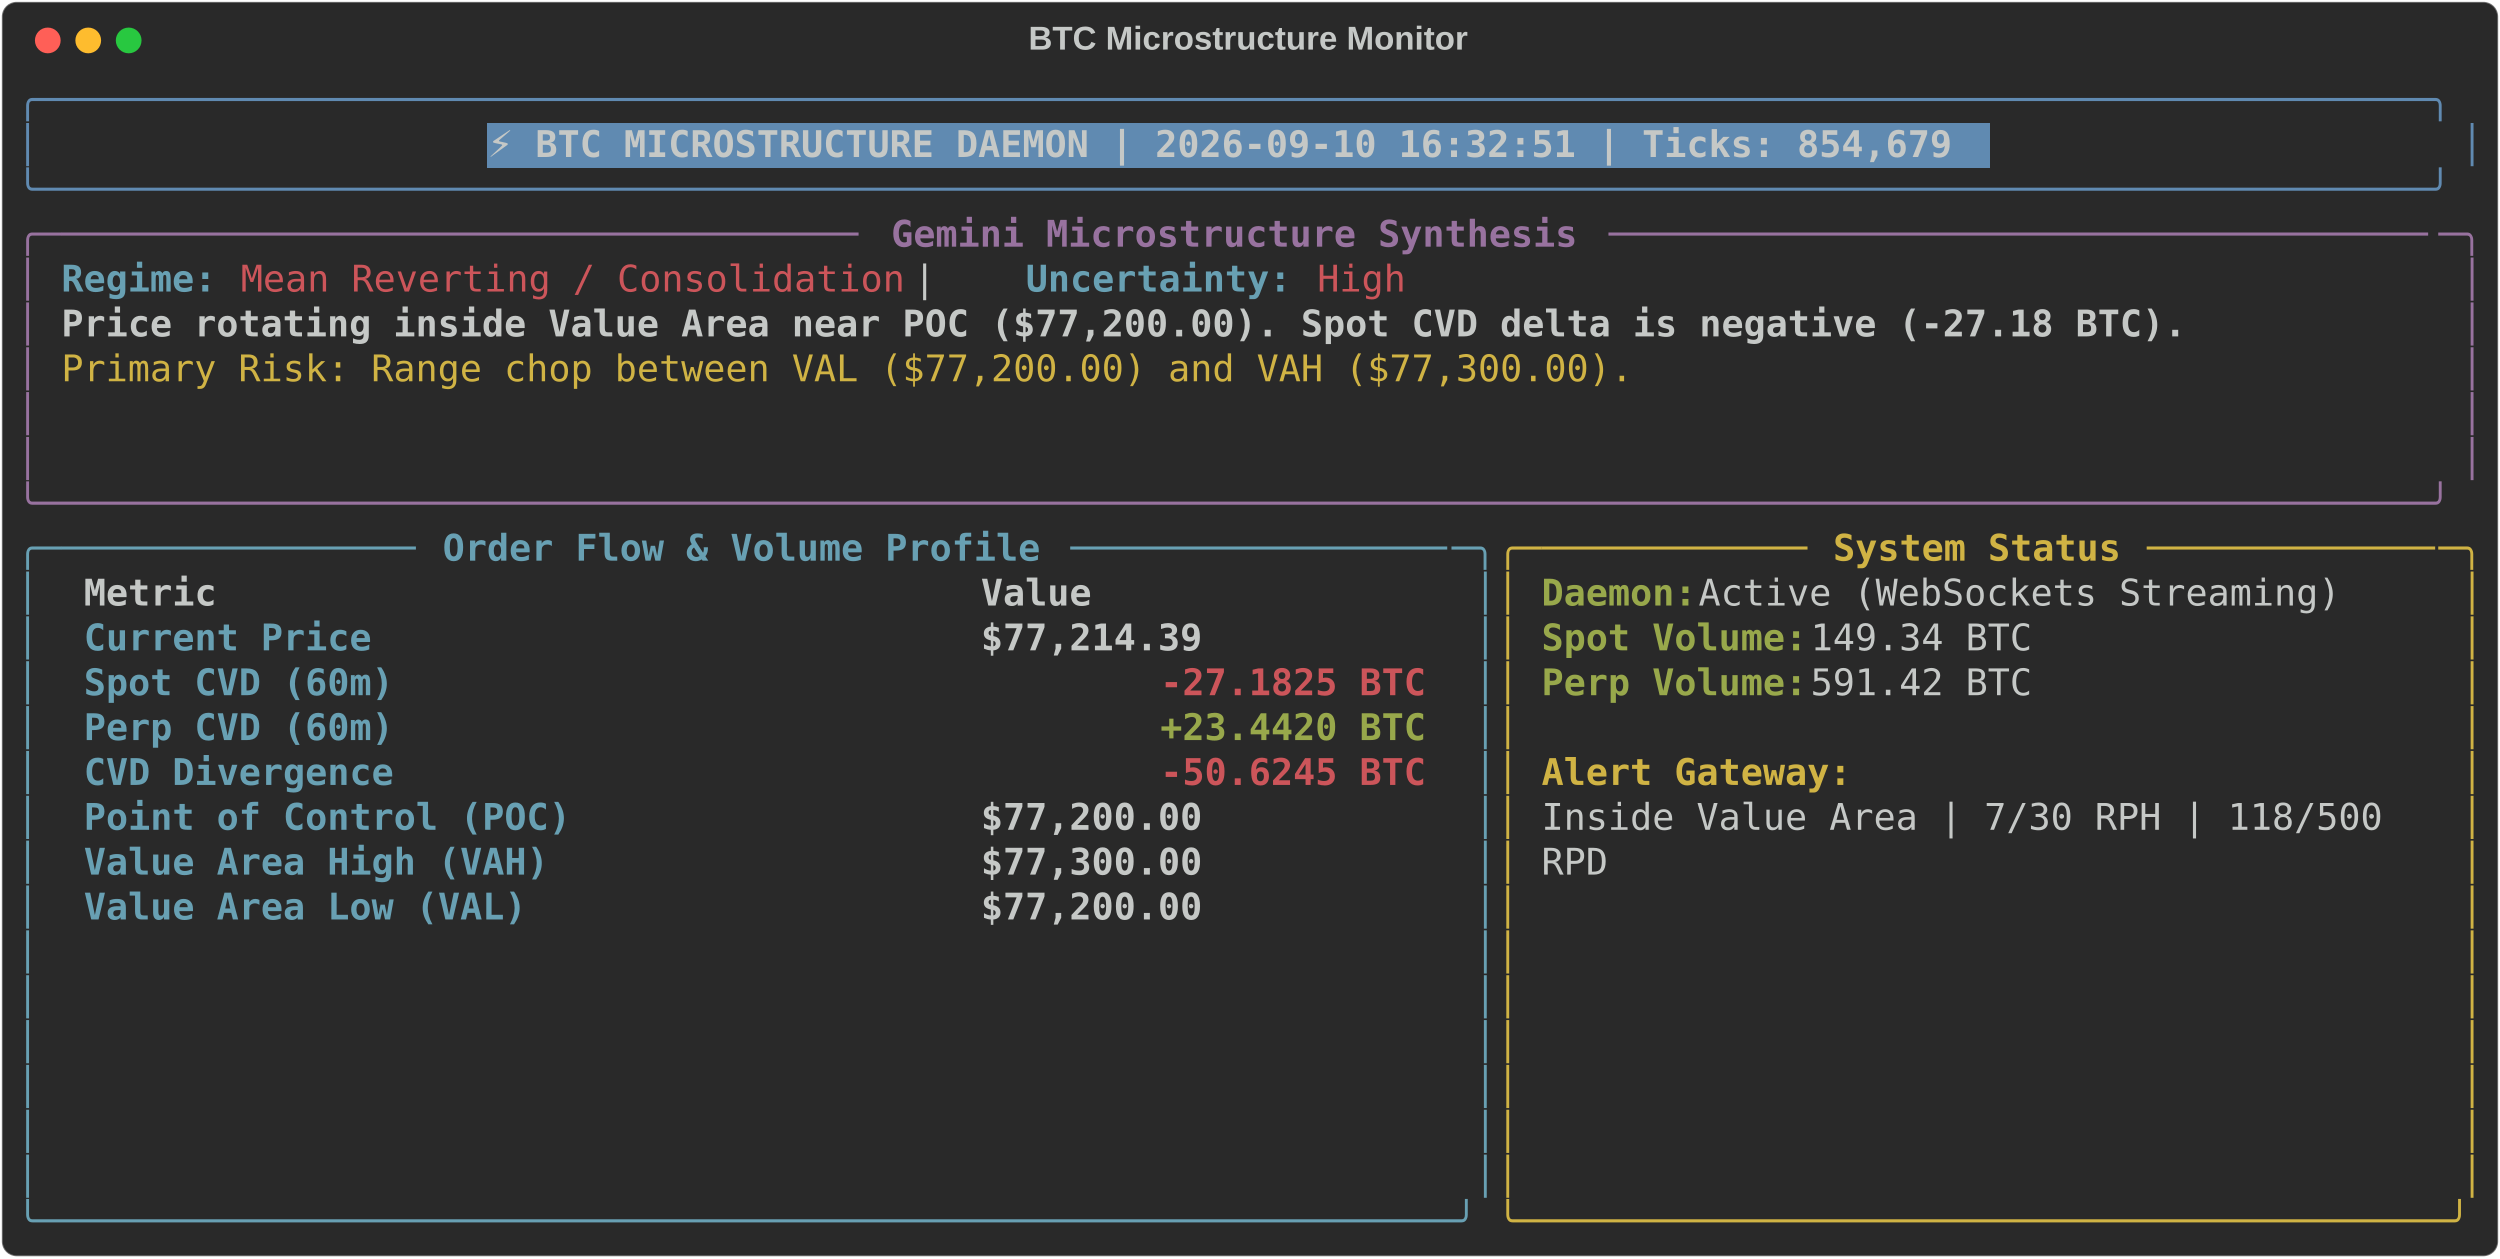
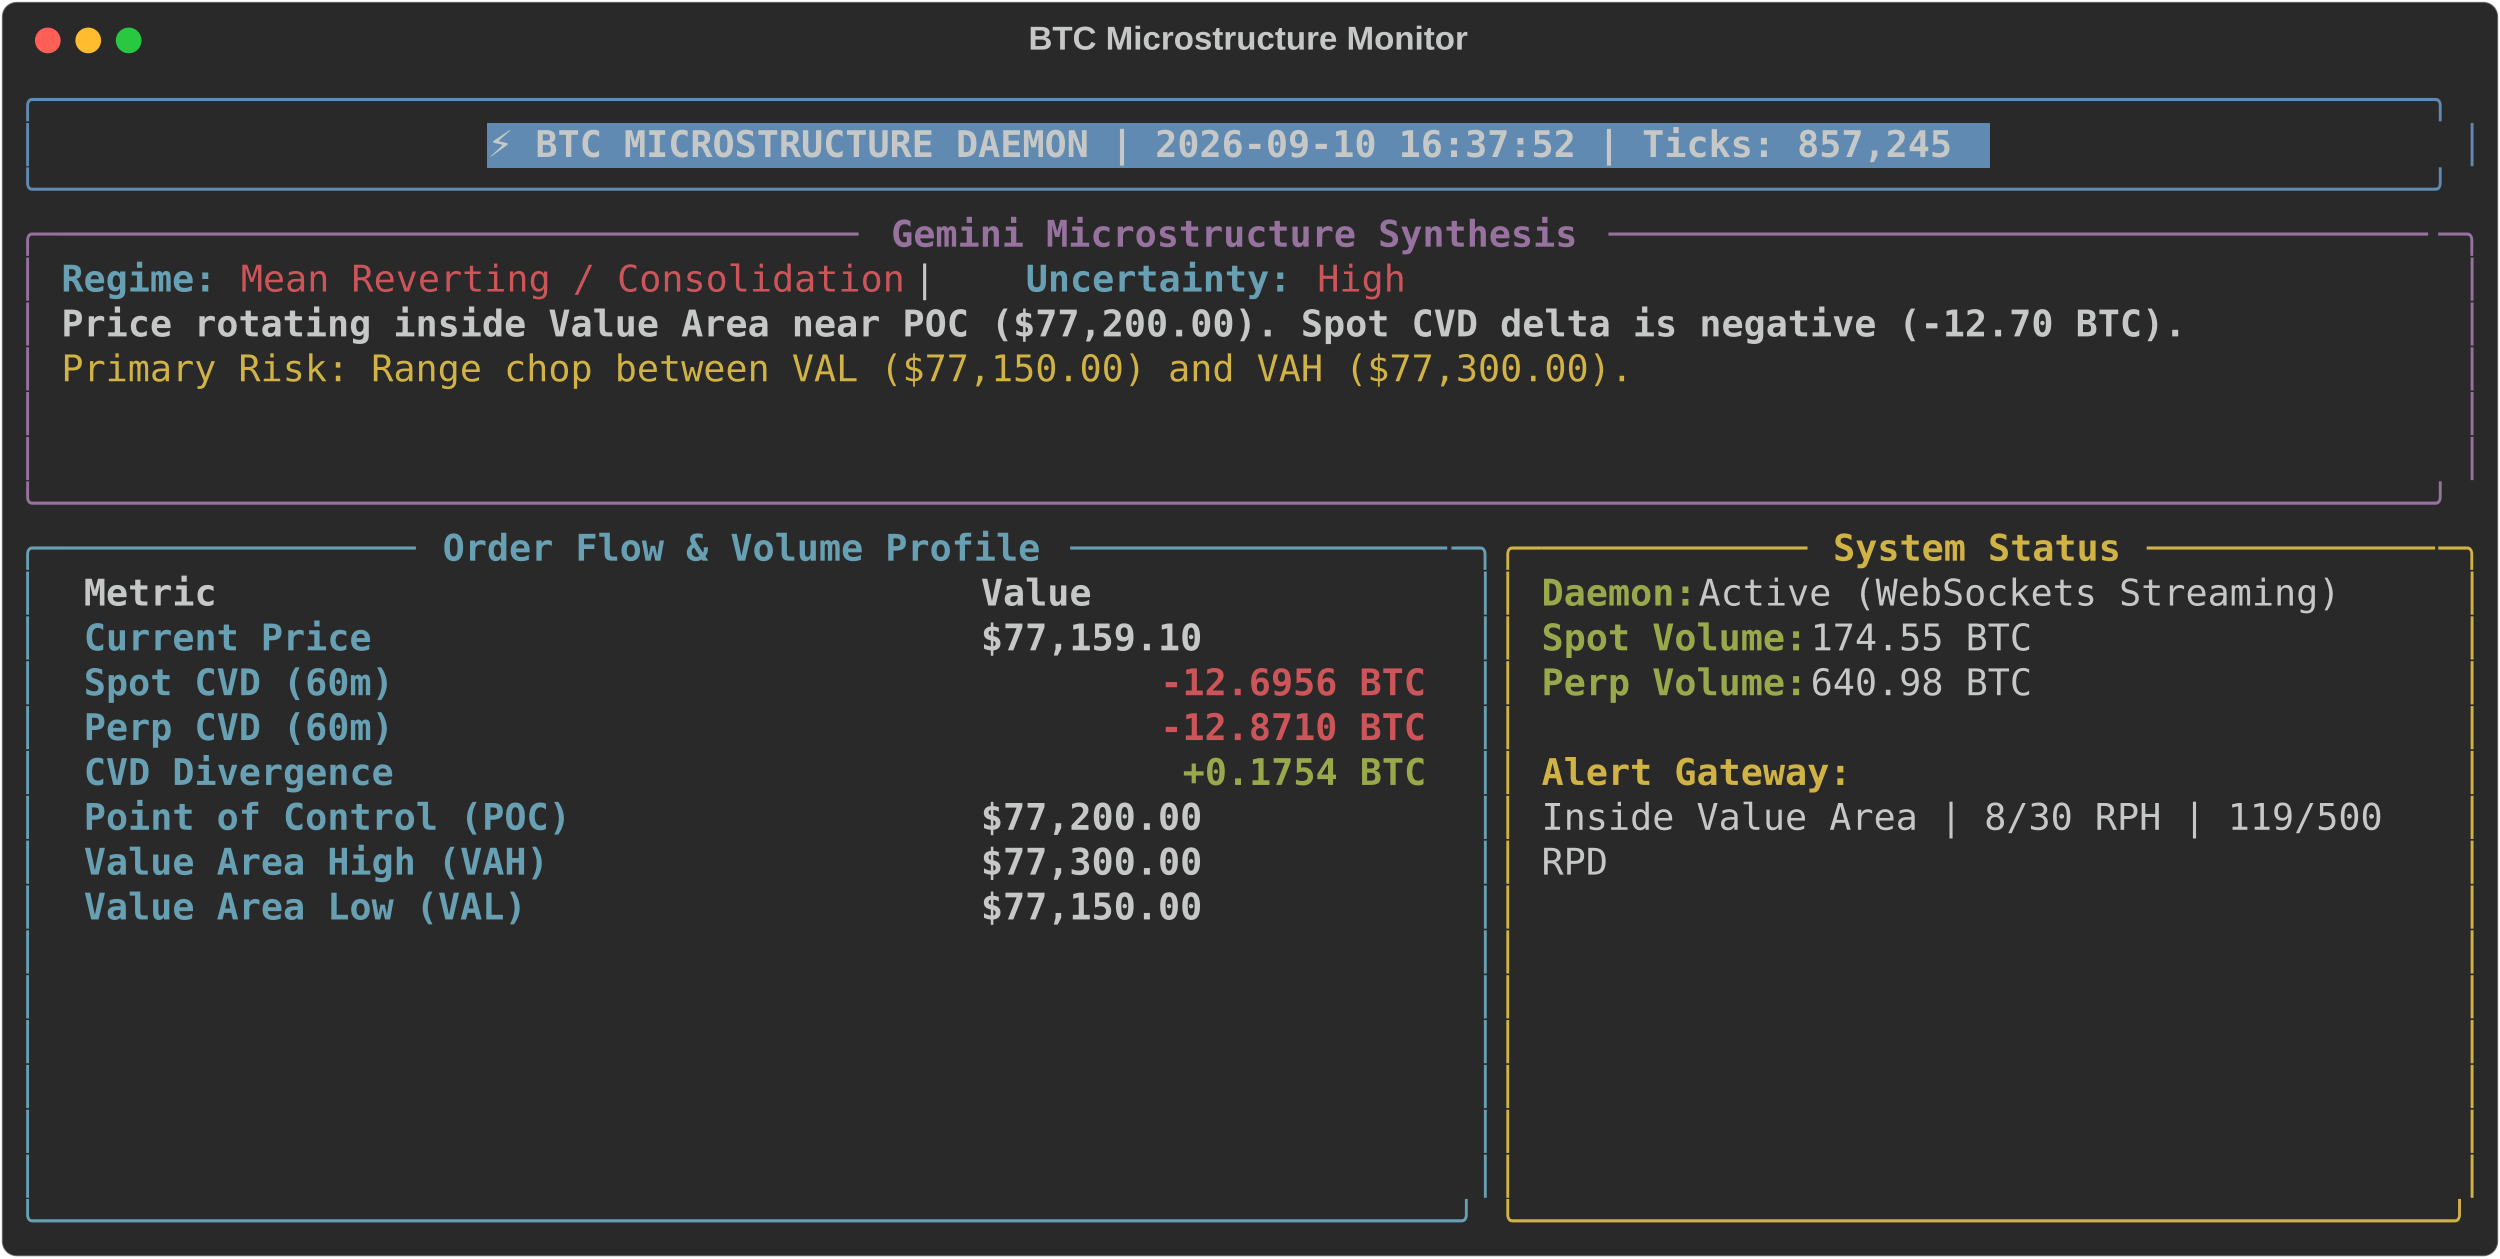
<svg xmlns="http://www.w3.org/2000/svg" class="rich-terminal" viewBox="0 0 1360 684.4">
  <style>

    @font-face {
        font-family: "Fira Code";
        src: local("FiraCode-Regular"),
                url("https://cdnjs.cloudflare.com/ajax/libs/firacode/6.2.0/woff2/FiraCode-Regular.woff2") format("woff2"),
                url("https://cdnjs.cloudflare.com/ajax/libs/firacode/6.2.0/woff/FiraCode-Regular.woff") format("woff");
        font-style: normal;
        font-weight: 400;
    }
    @font-face {
        font-family: "Fira Code";
        src: local("FiraCode-Bold"),
                url("https://cdnjs.cloudflare.com/ajax/libs/firacode/6.2.0/woff2/FiraCode-Bold.woff2") format("woff2"),
                url("https://cdnjs.cloudflare.com/ajax/libs/firacode/6.2.0/woff/FiraCode-Bold.woff") format("woff");
        font-style: bold;
        font-weight: 700;
    }

-     .terminal-1682920170-matrix {
+     .terminal-2962510561-matrix {
        font-family: Fira Code, monospace;
        font-size: 20px;
        line-height: 24.4px;
        font-variant-east-asian: full-width;
    }

-     .terminal-1682920170-title {
+     .terminal-2962510561-title {
        font-size: 18px;
        font-weight: bold;
        font-family: arial;
    }

-     .terminal-1682920170-r1 { fill: #608ab1 }
- .terminal-1682920170-r2 { fill: #c5c8c6 }
- .terminal-1682920170-r3 { fill: #c5c8c6;font-weight: bold }
- .terminal-1682920170-r4 { fill: #98729f }
- .terminal-1682920170-r5 { fill: #98729f;font-weight: bold }
- .terminal-1682920170-r6 { fill: #68a0b3;font-weight: bold }
- .terminal-1682920170-r7 { fill: #cc555a }
- .terminal-1682920170-r8 { fill: #d0b344 }
- .terminal-1682920170-r9 { fill: #68a0b3 }
- .terminal-1682920170-r10 { fill: #d0b344;font-weight: bold }
- .terminal-1682920170-r11 { fill: #98a84b;font-weight: bold }
- .terminal-1682920170-r12 { fill: #cc555a;font-weight: bold }
+     .terminal-2962510561-r1 { fill: #608ab1 }
+ .terminal-2962510561-r2 { fill: #c5c8c6 }
+ .terminal-2962510561-r3 { fill: #c5c8c6;font-weight: bold }
+ .terminal-2962510561-r4 { fill: #98729f }
+ .terminal-2962510561-r5 { fill: #98729f;font-weight: bold }
+ .terminal-2962510561-r6 { fill: #68a0b3;font-weight: bold }
+ .terminal-2962510561-r7 { fill: #cc555a }
+ .terminal-2962510561-r8 { fill: #d0b344 }
+ .terminal-2962510561-r9 { fill: #68a0b3 }
+ .terminal-2962510561-r10 { fill: #d0b344;font-weight: bold }
+ .terminal-2962510561-r11 { fill: #98a84b;font-weight: bold }
+ .terminal-2962510561-r12 { fill: #cc555a;font-weight: bold }
    </style>
  <defs>
-     <clipPath id="terminal-1682920170-clip-terminal">
+     <clipPath id="terminal-2962510561-clip-terminal">
      <rect x="0" y="0" width="1341.0" height="633.4" />
    </clipPath>
-     <clipPath id="terminal-1682920170-line-0">
+     <clipPath id="terminal-2962510561-line-0">
      <rect x="0" y="1.5" width="1342" height="24.65" />
    </clipPath>
-     <clipPath id="terminal-1682920170-line-1">
+     <clipPath id="terminal-2962510561-line-1">
      <rect x="0" y="25.9" width="1342" height="24.65" />
    </clipPath>
-     <clipPath id="terminal-1682920170-line-2">
+     <clipPath id="terminal-2962510561-line-2">
      <rect x="0" y="50.3" width="1342" height="24.65" />
    </clipPath>
-     <clipPath id="terminal-1682920170-line-3">
+     <clipPath id="terminal-2962510561-line-3">
      <rect x="0" y="74.7" width="1342" height="24.65" />
    </clipPath>
-     <clipPath id="terminal-1682920170-line-4">
+     <clipPath id="terminal-2962510561-line-4">
      <rect x="0" y="99.1" width="1342" height="24.65" />
    </clipPath>
-     <clipPath id="terminal-1682920170-line-5">
+     <clipPath id="terminal-2962510561-line-5">
      <rect x="0" y="123.5" width="1342" height="24.65" />
    </clipPath>
-     <clipPath id="terminal-1682920170-line-6">
+     <clipPath id="terminal-2962510561-line-6">
      <rect x="0" y="147.9" width="1342" height="24.65" />
    </clipPath>
-     <clipPath id="terminal-1682920170-line-7">
+     <clipPath id="terminal-2962510561-line-7">
      <rect x="0" y="172.3" width="1342" height="24.65" />
    </clipPath>
-     <clipPath id="terminal-1682920170-line-8">
+     <clipPath id="terminal-2962510561-line-8">
      <rect x="0" y="196.7" width="1342" height="24.65" />
    </clipPath>
-     <clipPath id="terminal-1682920170-line-9">
+     <clipPath id="terminal-2962510561-line-9">
      <rect x="0" y="221.1" width="1342" height="24.65" />
    </clipPath>
-     <clipPath id="terminal-1682920170-line-10">
+     <clipPath id="terminal-2962510561-line-10">
      <rect x="0" y="245.5" width="1342" height="24.65" />
    </clipPath>
-     <clipPath id="terminal-1682920170-line-11">
+     <clipPath id="terminal-2962510561-line-11">
      <rect x="0" y="269.9" width="1342" height="24.65" />
    </clipPath>
-     <clipPath id="terminal-1682920170-line-12">
+     <clipPath id="terminal-2962510561-line-12">
      <rect x="0" y="294.3" width="1342" height="24.65" />
    </clipPath>
-     <clipPath id="terminal-1682920170-line-13">
+     <clipPath id="terminal-2962510561-line-13">
      <rect x="0" y="318.7" width="1342" height="24.65" />
    </clipPath>
-     <clipPath id="terminal-1682920170-line-14">
+     <clipPath id="terminal-2962510561-line-14">
      <rect x="0" y="343.1" width="1342" height="24.65" />
    </clipPath>
-     <clipPath id="terminal-1682920170-line-15">
+     <clipPath id="terminal-2962510561-line-15">
      <rect x="0" y="367.5" width="1342" height="24.65" />
    </clipPath>
-     <clipPath id="terminal-1682920170-line-16">
+     <clipPath id="terminal-2962510561-line-16">
      <rect x="0" y="391.9" width="1342" height="24.65" />
    </clipPath>
-     <clipPath id="terminal-1682920170-line-17">
+     <clipPath id="terminal-2962510561-line-17">
      <rect x="0" y="416.3" width="1342" height="24.65" />
    </clipPath>
-     <clipPath id="terminal-1682920170-line-18">
+     <clipPath id="terminal-2962510561-line-18">
      <rect x="0" y="440.7" width="1342" height="24.65" />
    </clipPath>
-     <clipPath id="terminal-1682920170-line-19">
+     <clipPath id="terminal-2962510561-line-19">
      <rect x="0" y="465.1" width="1342" height="24.65" />
    </clipPath>
-     <clipPath id="terminal-1682920170-line-20">
+     <clipPath id="terminal-2962510561-line-20">
      <rect x="0" y="489.5" width="1342" height="24.65" />
    </clipPath>
-     <clipPath id="terminal-1682920170-line-21">
+     <clipPath id="terminal-2962510561-line-21">
      <rect x="0" y="513.9" width="1342" height="24.65" />
    </clipPath>
-     <clipPath id="terminal-1682920170-line-22">
+     <clipPath id="terminal-2962510561-line-22">
      <rect x="0" y="538.3" width="1342" height="24.65" />
    </clipPath>
-     <clipPath id="terminal-1682920170-line-23">
+     <clipPath id="terminal-2962510561-line-23">
      <rect x="0" y="562.7" width="1342" height="24.65" />
    </clipPath>
-     <clipPath id="terminal-1682920170-line-24">
+     <clipPath id="terminal-2962510561-line-24">
      <rect x="0" y="587.1" width="1342" height="24.65" />
    </clipPath>
  </defs>
  <rect fill="#292929" stroke="rgba(255,255,255,0.35)" stroke-width="1" x="1" y="1" width="1358" height="682.4" rx="8" />
-   <text class="terminal-1682920170-title" fill="#c5c8c6" text-anchor="middle" x="679" y="27">BTC Microstructure Monitor</text>
+   <text class="terminal-2962510561-title" fill="#c5c8c6" text-anchor="middle" x="679" y="27">BTC Microstructure Monitor</text>
  <g transform="translate(26,22)">
    <circle cx="0" cy="0" r="7" fill="#ff5f57" />
    <circle cx="22" cy="0" r="7" fill="#febc2e" />
    <circle cx="44" cy="0" r="7" fill="#28c840" />
  </g>
-   <g transform="translate(9, 41)" clip-path="url(#terminal-1682920170-clip-terminal)">
+   <g transform="translate(9, 41)" clip-path="url(#terminal-2962510561-clip-terminal)">
    <rect fill="#608ab1" x="256.2" y="25.9" width="817.4" height="24.65" shape-rendering="crispEdges" />
-     <g class="terminal-1682920170-matrix">
-       <text class="terminal-1682920170-r1" x="0" y="20" textLength="1342" clip-path="url(#terminal-1682920170-line-0)">╭────────────────────────────────────────────────────────────────────────────────────────────────────────────╮</text>
-       <text class="terminal-1682920170-r2" x="1342" y="20" textLength="12.2" clip-path="url(#terminal-1682920170-line-0)">
- </text>
-       <text class="terminal-1682920170-r1" x="0" y="44.4" textLength="12.2" clip-path="url(#terminal-1682920170-line-1)">│</text>
-       <text class="terminal-1682920170-r3" x="256.2" y="44.4" textLength="805.2" clip-path="url(#terminal-1682920170-line-1)">⚡ BTC MICROSTRUCTURE DAEMON | 2026-09-10 16:32:51 | Ticks: 854,679</text>
-       <text class="terminal-1682920170-r1" x="1329.8" y="44.4" textLength="12.2" clip-path="url(#terminal-1682920170-line-1)">│</text>
-       <text class="terminal-1682920170-r2" x="1342" y="44.4" textLength="12.2" clip-path="url(#terminal-1682920170-line-1)">
- </text>
-       <text class="terminal-1682920170-r1" x="0" y="68.8" textLength="1342" clip-path="url(#terminal-1682920170-line-2)">╰────────────────────────────────────────────────────────────────────────────────────────────────────────────╯</text>
-       <text class="terminal-1682920170-r2" x="1342" y="68.8" textLength="12.2" clip-path="url(#terminal-1682920170-line-2)">
- </text>
-       <text class="terminal-1682920170-r4" x="0" y="93.2" textLength="24.4" clip-path="url(#terminal-1682920170-line-3)">╭─</text>
-       <text class="terminal-1682920170-r4" x="24.4" y="93.2" textLength="439.2" clip-path="url(#terminal-1682920170-line-3)">────────────────────────────────────</text>
-       <text class="terminal-1682920170-r5" x="475.8" y="93.2" textLength="378.2" clip-path="url(#terminal-1682920170-line-3)">Gemini Microstructure Synthesis</text>
-       <text class="terminal-1682920170-r4" x="866.2" y="93.2" textLength="451.4" clip-path="url(#terminal-1682920170-line-3)">─────────────────────────────────────</text>
-       <text class="terminal-1682920170-r4" x="1317.6" y="93.2" textLength="24.4" clip-path="url(#terminal-1682920170-line-3)">─╮</text>
-       <text class="terminal-1682920170-r2" x="1342" y="93.2" textLength="12.2" clip-path="url(#terminal-1682920170-line-3)">
- </text>
-       <text class="terminal-1682920170-r4" x="0" y="117.6" textLength="12.2" clip-path="url(#terminal-1682920170-line-4)">│</text>
-       <text class="terminal-1682920170-r6" x="24.4" y="117.6" textLength="85.4" clip-path="url(#terminal-1682920170-line-4)">Regime:</text>
-       <text class="terminal-1682920170-r7" x="122" y="117.6" textLength="366" clip-path="url(#terminal-1682920170-line-4)">Mean Reverting / Consolidation</text>
-       <text class="terminal-1682920170-r2" x="488" y="117.6" textLength="61" clip-path="url(#terminal-1682920170-line-4)">  |  </text>
-       <text class="terminal-1682920170-r6" x="549" y="117.6" textLength="146.4" clip-path="url(#terminal-1682920170-line-4)">Uncertainty:</text>
-       <text class="terminal-1682920170-r7" x="707.6" y="117.6" textLength="48.8" clip-path="url(#terminal-1682920170-line-4)">High</text>
-       <text class="terminal-1682920170-r4" x="1329.8" y="117.6" textLength="12.2" clip-path="url(#terminal-1682920170-line-4)">│</text>
-       <text class="terminal-1682920170-r2" x="1342" y="117.6" textLength="12.2" clip-path="url(#terminal-1682920170-line-4)">
- </text>
-       <text class="terminal-1682920170-r4" x="0" y="142" textLength="12.2" clip-path="url(#terminal-1682920170-line-5)">│</text>
-       <text class="terminal-1682920170-r3" x="24.4" y="142" textLength="1171.2" clip-path="url(#terminal-1682920170-line-5)">Price rotating inside Value Area near POC ($77,200.00). Spot CVD delta is negative (-27.18 BTC).</text>
-       <text class="terminal-1682920170-r4" x="1329.8" y="142" textLength="12.2" clip-path="url(#terminal-1682920170-line-5)">│</text>
-       <text class="terminal-1682920170-r2" x="1342" y="142" textLength="12.2" clip-path="url(#terminal-1682920170-line-5)">
- </text>
-       <text class="terminal-1682920170-r4" x="0" y="166.4" textLength="12.2" clip-path="url(#terminal-1682920170-line-6)">│</text>
-       <text class="terminal-1682920170-r8" x="24.4" y="166.4" textLength="866.2" clip-path="url(#terminal-1682920170-line-6)">Primary Risk: Range chop between VAL ($77,200.00) and VAH ($77,300.00).</text>
-       <text class="terminal-1682920170-r4" x="1329.8" y="166.4" textLength="12.2" clip-path="url(#terminal-1682920170-line-6)">│</text>
-       <text class="terminal-1682920170-r2" x="1342" y="166.4" textLength="12.2" clip-path="url(#terminal-1682920170-line-6)">
- </text>
-       <text class="terminal-1682920170-r4" x="0" y="190.8" textLength="12.2" clip-path="url(#terminal-1682920170-line-7)">│</text>
-       <text class="terminal-1682920170-r4" x="1329.8" y="190.8" textLength="12.2" clip-path="url(#terminal-1682920170-line-7)">│</text>
-       <text class="terminal-1682920170-r2" x="1342" y="190.8" textLength="12.2" clip-path="url(#terminal-1682920170-line-7)">
- </text>
-       <text class="terminal-1682920170-r4" x="0" y="215.2" textLength="12.2" clip-path="url(#terminal-1682920170-line-8)">│</text>
-       <text class="terminal-1682920170-r4" x="1329.8" y="215.2" textLength="12.2" clip-path="url(#terminal-1682920170-line-8)">│</text>
-       <text class="terminal-1682920170-r2" x="1342" y="215.2" textLength="12.2" clip-path="url(#terminal-1682920170-line-8)">
- </text>
-       <text class="terminal-1682920170-r4" x="0" y="239.6" textLength="1342" clip-path="url(#terminal-1682920170-line-9)">╰────────────────────────────────────────────────────────────────────────────────────────────────────────────╯</text>
-       <text class="terminal-1682920170-r2" x="1342" y="239.6" textLength="12.2" clip-path="url(#terminal-1682920170-line-9)">
- </text>
-       <text class="terminal-1682920170-r9" x="0" y="264" textLength="24.4" clip-path="url(#terminal-1682920170-line-10)">╭─</text>
-       <text class="terminal-1682920170-r9" x="24.4" y="264" textLength="195.2" clip-path="url(#terminal-1682920170-line-10)">────────────────</text>
-       <text class="terminal-1682920170-r6" x="231.8" y="264" textLength="329.4" clip-path="url(#terminal-1682920170-line-10)">Order Flow &amp; Volume Profile</text>
-       <text class="terminal-1682920170-r9" x="573.4" y="264" textLength="207.4" clip-path="url(#terminal-1682920170-line-10)">─────────────────</text>
-       <text class="terminal-1682920170-r9" x="780.8" y="264" textLength="24.4" clip-path="url(#terminal-1682920170-line-10)">─╮</text>
-       <text class="terminal-1682920170-r8" x="805.2" y="264" textLength="24.4" clip-path="url(#terminal-1682920170-line-10)">╭─</text>
-       <text class="terminal-1682920170-r8" x="829.6" y="264" textLength="146.4" clip-path="url(#terminal-1682920170-line-10)">────────────</text>
-       <text class="terminal-1682920170-r10" x="988.2" y="264" textLength="158.6" clip-path="url(#terminal-1682920170-line-10)">System Status</text>
-       <text class="terminal-1682920170-r8" x="1159" y="264" textLength="158.6" clip-path="url(#terminal-1682920170-line-10)">─────────────</text>
-       <text class="terminal-1682920170-r8" x="1317.6" y="264" textLength="24.4" clip-path="url(#terminal-1682920170-line-10)">─╮</text>
-       <text class="terminal-1682920170-r2" x="1342" y="264" textLength="12.2" clip-path="url(#terminal-1682920170-line-10)">
- </text>
-       <text class="terminal-1682920170-r9" x="0" y="288.4" textLength="12.2" clip-path="url(#terminal-1682920170-line-11)">│</text>
-       <text class="terminal-1682920170-r3" x="36.6" y="288.4" textLength="463.6" clip-path="url(#terminal-1682920170-line-11)">Metric                                </text>
-       <text class="terminal-1682920170-r3" x="524.6" y="288.4" textLength="244" clip-path="url(#terminal-1682920170-line-11)">               Value</text>
-       <text class="terminal-1682920170-r9" x="793" y="288.4" textLength="12.2" clip-path="url(#terminal-1682920170-line-11)">│</text>
-       <text class="terminal-1682920170-r8" x="805.2" y="288.4" textLength="12.2" clip-path="url(#terminal-1682920170-line-11)">│</text>
-       <text class="terminal-1682920170-r11" x="829.6" y="288.4" textLength="85.4" clip-path="url(#terminal-1682920170-line-11)">Daemon:</text>
-       <text class="terminal-1682920170-r2" x="915" y="288.4" textLength="366" clip-path="url(#terminal-1682920170-line-11)"> Active (WebSockets Streaming)</text>
-       <text class="terminal-1682920170-r8" x="1329.8" y="288.4" textLength="12.2" clip-path="url(#terminal-1682920170-line-11)">│</text>
-       <text class="terminal-1682920170-r2" x="1342" y="288.4" textLength="12.2" clip-path="url(#terminal-1682920170-line-11)">
- </text>
-       <text class="terminal-1682920170-r9" x="0" y="312.8" textLength="12.2" clip-path="url(#terminal-1682920170-line-12)">│</text>
-       <text class="terminal-1682920170-r6" x="36.6" y="312.8" textLength="463.6" clip-path="url(#terminal-1682920170-line-12)">Current Price                         </text>
-       <text class="terminal-1682920170-r3" x="524.6" y="312.8" textLength="244" clip-path="url(#terminal-1682920170-line-12)">          $77,214.39</text>
-       <text class="terminal-1682920170-r9" x="793" y="312.8" textLength="12.2" clip-path="url(#terminal-1682920170-line-12)">│</text>
-       <text class="terminal-1682920170-r8" x="805.2" y="312.8" textLength="12.2" clip-path="url(#terminal-1682920170-line-12)">│</text>
-       <text class="terminal-1682920170-r11" x="829.6" y="312.8" textLength="146.4" clip-path="url(#terminal-1682920170-line-12)">Spot Volume:</text>
-       <text class="terminal-1682920170-r2" x="976" y="312.8" textLength="134.2" clip-path="url(#terminal-1682920170-line-12)"> 149.34 BTC</text>
-       <text class="terminal-1682920170-r8" x="1329.8" y="312.8" textLength="12.2" clip-path="url(#terminal-1682920170-line-12)">│</text>
-       <text class="terminal-1682920170-r2" x="1342" y="312.8" textLength="12.2" clip-path="url(#terminal-1682920170-line-12)">
- </text>
-       <text class="terminal-1682920170-r9" x="0" y="337.2" textLength="12.2" clip-path="url(#terminal-1682920170-line-13)">│</text>
-       <text class="terminal-1682920170-r6" x="36.6" y="337.2" textLength="463.6" clip-path="url(#terminal-1682920170-line-13)">Spot CVD (60m)                        </text>
-       <text class="terminal-1682920170-r12" x="622.2" y="337.2" textLength="146.4" clip-path="url(#terminal-1682920170-line-13)">-27.1825 BTC</text>
-       <text class="terminal-1682920170-r9" x="793" y="337.2" textLength="12.2" clip-path="url(#terminal-1682920170-line-13)">│</text>
-       <text class="terminal-1682920170-r8" x="805.2" y="337.2" textLength="12.2" clip-path="url(#terminal-1682920170-line-13)">│</text>
-       <text class="terminal-1682920170-r11" x="829.6" y="337.2" textLength="146.4" clip-path="url(#terminal-1682920170-line-13)">Perp Volume:</text>
-       <text class="terminal-1682920170-r2" x="976" y="337.2" textLength="134.2" clip-path="url(#terminal-1682920170-line-13)"> 591.42 BTC</text>
-       <text class="terminal-1682920170-r8" x="1329.8" y="337.2" textLength="12.2" clip-path="url(#terminal-1682920170-line-13)">│</text>
-       <text class="terminal-1682920170-r2" x="1342" y="337.2" textLength="12.2" clip-path="url(#terminal-1682920170-line-13)">
- </text>
-       <text class="terminal-1682920170-r9" x="0" y="361.6" textLength="12.2" clip-path="url(#terminal-1682920170-line-14)">│</text>
-       <text class="terminal-1682920170-r6" x="36.6" y="361.6" textLength="463.6" clip-path="url(#terminal-1682920170-line-14)">Perp CVD (60m)                        </text>
-       <text class="terminal-1682920170-r11" x="622.2" y="361.6" textLength="146.4" clip-path="url(#terminal-1682920170-line-14)">+23.4420 BTC</text>
-       <text class="terminal-1682920170-r9" x="793" y="361.6" textLength="12.2" clip-path="url(#terminal-1682920170-line-14)">│</text>
-       <text class="terminal-1682920170-r8" x="805.2" y="361.6" textLength="12.2" clip-path="url(#terminal-1682920170-line-14)">│</text>
-       <text class="terminal-1682920170-r8" x="1329.8" y="361.6" textLength="12.2" clip-path="url(#terminal-1682920170-line-14)">│</text>
-       <text class="terminal-1682920170-r2" x="1342" y="361.6" textLength="12.2" clip-path="url(#terminal-1682920170-line-14)">
- </text>
-       <text class="terminal-1682920170-r9" x="0" y="386" textLength="12.2" clip-path="url(#terminal-1682920170-line-15)">│</text>
-       <text class="terminal-1682920170-r6" x="36.6" y="386" textLength="463.6" clip-path="url(#terminal-1682920170-line-15)">CVD Divergence                        </text>
-       <text class="terminal-1682920170-r12" x="622.2" y="386" textLength="146.4" clip-path="url(#terminal-1682920170-line-15)">-50.6245 BTC</text>
-       <text class="terminal-1682920170-r9" x="793" y="386" textLength="12.2" clip-path="url(#terminal-1682920170-line-15)">│</text>
-       <text class="terminal-1682920170-r8" x="805.2" y="386" textLength="12.2" clip-path="url(#terminal-1682920170-line-15)">│</text>
-       <text class="terminal-1682920170-r10" x="829.6" y="386" textLength="170.8" clip-path="url(#terminal-1682920170-line-15)">Alert Gateway:</text>
-       <text class="terminal-1682920170-r8" x="1329.8" y="386" textLength="12.2" clip-path="url(#terminal-1682920170-line-15)">│</text>
-       <text class="terminal-1682920170-r2" x="1342" y="386" textLength="12.2" clip-path="url(#terminal-1682920170-line-15)">
- </text>
-       <text class="terminal-1682920170-r9" x="0" y="410.4" textLength="12.2" clip-path="url(#terminal-1682920170-line-16)">│</text>
-       <text class="terminal-1682920170-r6" x="36.6" y="410.4" textLength="463.6" clip-path="url(#terminal-1682920170-line-16)">Point of Control (POC)                </text>
-       <text class="terminal-1682920170-r3" x="524.6" y="410.4" textLength="244" clip-path="url(#terminal-1682920170-line-16)">          $77,200.00</text>
-       <text class="terminal-1682920170-r9" x="793" y="410.4" textLength="12.2" clip-path="url(#terminal-1682920170-line-16)">│</text>
-       <text class="terminal-1682920170-r8" x="805.2" y="410.4" textLength="12.2" clip-path="url(#terminal-1682920170-line-16)">│</text>
-       <text class="terminal-1682920170-r2" x="829.6" y="410.4" textLength="475.8" clip-path="url(#terminal-1682920170-line-16)">Inside Value Area | 7/30 RPH | 118/500 </text>
-       <text class="terminal-1682920170-r8" x="1329.8" y="410.4" textLength="12.2" clip-path="url(#terminal-1682920170-line-16)">│</text>
-       <text class="terminal-1682920170-r2" x="1342" y="410.4" textLength="12.2" clip-path="url(#terminal-1682920170-line-16)">
- </text>
-       <text class="terminal-1682920170-r9" x="0" y="434.8" textLength="12.2" clip-path="url(#terminal-1682920170-line-17)">│</text>
-       <text class="terminal-1682920170-r6" x="36.6" y="434.8" textLength="463.6" clip-path="url(#terminal-1682920170-line-17)">Value Area High (VAH)                 </text>
-       <text class="terminal-1682920170-r3" x="524.6" y="434.8" textLength="244" clip-path="url(#terminal-1682920170-line-17)">          $77,300.00</text>
-       <text class="terminal-1682920170-r9" x="793" y="434.8" textLength="12.2" clip-path="url(#terminal-1682920170-line-17)">│</text>
-       <text class="terminal-1682920170-r8" x="805.2" y="434.8" textLength="12.2" clip-path="url(#terminal-1682920170-line-17)">│</text>
-       <text class="terminal-1682920170-r2" x="829.6" y="434.8" textLength="36.6" clip-path="url(#terminal-1682920170-line-17)">RPD</text>
-       <text class="terminal-1682920170-r8" x="1329.8" y="434.8" textLength="12.2" clip-path="url(#terminal-1682920170-line-17)">│</text>
-       <text class="terminal-1682920170-r2" x="1342" y="434.8" textLength="12.2" clip-path="url(#terminal-1682920170-line-17)">
- </text>
-       <text class="terminal-1682920170-r9" x="0" y="459.2" textLength="12.2" clip-path="url(#terminal-1682920170-line-18)">│</text>
-       <text class="terminal-1682920170-r6" x="36.6" y="459.2" textLength="463.6" clip-path="url(#terminal-1682920170-line-18)">Value Area Low (VAL)                  </text>
-       <text class="terminal-1682920170-r3" x="524.6" y="459.2" textLength="244" clip-path="url(#terminal-1682920170-line-18)">          $77,200.00</text>
-       <text class="terminal-1682920170-r9" x="793" y="459.2" textLength="12.2" clip-path="url(#terminal-1682920170-line-18)">│</text>
-       <text class="terminal-1682920170-r8" x="805.2" y="459.2" textLength="12.2" clip-path="url(#terminal-1682920170-line-18)">│</text>
-       <text class="terminal-1682920170-r8" x="1329.8" y="459.2" textLength="12.2" clip-path="url(#terminal-1682920170-line-18)">│</text>
-       <text class="terminal-1682920170-r2" x="1342" y="459.2" textLength="12.2" clip-path="url(#terminal-1682920170-line-18)">
- </text>
-       <text class="terminal-1682920170-r9" x="0" y="483.6" textLength="12.2" clip-path="url(#terminal-1682920170-line-19)">│</text>
-       <text class="terminal-1682920170-r9" x="793" y="483.6" textLength="12.2" clip-path="url(#terminal-1682920170-line-19)">│</text>
-       <text class="terminal-1682920170-r8" x="805.2" y="483.6" textLength="12.2" clip-path="url(#terminal-1682920170-line-19)">│</text>
-       <text class="terminal-1682920170-r8" x="1329.8" y="483.6" textLength="12.2" clip-path="url(#terminal-1682920170-line-19)">│</text>
-       <text class="terminal-1682920170-r2" x="1342" y="483.6" textLength="12.2" clip-path="url(#terminal-1682920170-line-19)">
- </text>
-       <text class="terminal-1682920170-r9" x="0" y="508" textLength="12.2" clip-path="url(#terminal-1682920170-line-20)">│</text>
-       <text class="terminal-1682920170-r9" x="793" y="508" textLength="12.2" clip-path="url(#terminal-1682920170-line-20)">│</text>
-       <text class="terminal-1682920170-r8" x="805.2" y="508" textLength="12.2" clip-path="url(#terminal-1682920170-line-20)">│</text>
-       <text class="terminal-1682920170-r8" x="1329.8" y="508" textLength="12.2" clip-path="url(#terminal-1682920170-line-20)">│</text>
-       <text class="terminal-1682920170-r2" x="1342" y="508" textLength="12.2" clip-path="url(#terminal-1682920170-line-20)">
- </text>
-       <text class="terminal-1682920170-r9" x="0" y="532.4" textLength="12.2" clip-path="url(#terminal-1682920170-line-21)">│</text>
-       <text class="terminal-1682920170-r9" x="793" y="532.4" textLength="12.2" clip-path="url(#terminal-1682920170-line-21)">│</text>
-       <text class="terminal-1682920170-r8" x="805.2" y="532.4" textLength="12.2" clip-path="url(#terminal-1682920170-line-21)">│</text>
-       <text class="terminal-1682920170-r8" x="1329.8" y="532.4" textLength="12.2" clip-path="url(#terminal-1682920170-line-21)">│</text>
-       <text class="terminal-1682920170-r2" x="1342" y="532.4" textLength="12.2" clip-path="url(#terminal-1682920170-line-21)">
- </text>
-       <text class="terminal-1682920170-r9" x="0" y="556.8" textLength="12.2" clip-path="url(#terminal-1682920170-line-22)">│</text>
-       <text class="terminal-1682920170-r9" x="793" y="556.8" textLength="12.2" clip-path="url(#terminal-1682920170-line-22)">│</text>
-       <text class="terminal-1682920170-r8" x="805.2" y="556.8" textLength="12.2" clip-path="url(#terminal-1682920170-line-22)">│</text>
-       <text class="terminal-1682920170-r8" x="1329.8" y="556.8" textLength="12.2" clip-path="url(#terminal-1682920170-line-22)">│</text>
-       <text class="terminal-1682920170-r2" x="1342" y="556.8" textLength="12.2" clip-path="url(#terminal-1682920170-line-22)">
- </text>
-       <text class="terminal-1682920170-r9" x="0" y="581.2" textLength="12.2" clip-path="url(#terminal-1682920170-line-23)">│</text>
-       <text class="terminal-1682920170-r9" x="793" y="581.2" textLength="12.2" clip-path="url(#terminal-1682920170-line-23)">│</text>
-       <text class="terminal-1682920170-r8" x="805.2" y="581.2" textLength="12.2" clip-path="url(#terminal-1682920170-line-23)">│</text>
-       <text class="terminal-1682920170-r8" x="1329.8" y="581.2" textLength="12.2" clip-path="url(#terminal-1682920170-line-23)">│</text>
-       <text class="terminal-1682920170-r2" x="1342" y="581.2" textLength="12.2" clip-path="url(#terminal-1682920170-line-23)">
- </text>
-       <text class="terminal-1682920170-r9" x="0" y="605.6" textLength="12.2" clip-path="url(#terminal-1682920170-line-24)">│</text>
-       <text class="terminal-1682920170-r9" x="793" y="605.6" textLength="12.2" clip-path="url(#terminal-1682920170-line-24)">│</text>
-       <text class="terminal-1682920170-r8" x="805.2" y="605.6" textLength="12.2" clip-path="url(#terminal-1682920170-line-24)">│</text>
-       <text class="terminal-1682920170-r8" x="1329.8" y="605.6" textLength="12.2" clip-path="url(#terminal-1682920170-line-24)">│</text>
-       <text class="terminal-1682920170-r2" x="1342" y="605.6" textLength="12.2" clip-path="url(#terminal-1682920170-line-24)">
- </text>
-       <text class="terminal-1682920170-r9" x="0" y="630" textLength="805.2" clip-path="url(#terminal-1682920170-line-25)">╰────────────────────────────────────────────────────────────────╯</text>
-       <text class="terminal-1682920170-r8" x="805.2" y="630" textLength="536.8" clip-path="url(#terminal-1682920170-line-25)">╰──────────────────────────────────────────╯</text>
-       <text class="terminal-1682920170-r2" x="1342" y="630" textLength="12.2" clip-path="url(#terminal-1682920170-line-25)">
+     <g class="terminal-2962510561-matrix">
+       <text class="terminal-2962510561-r1" x="0" y="20" textLength="1342" clip-path="url(#terminal-2962510561-line-0)">╭────────────────────────────────────────────────────────────────────────────────────────────────────────────╮</text>
+       <text class="terminal-2962510561-r2" x="1342" y="20" textLength="12.2" clip-path="url(#terminal-2962510561-line-0)">
+ </text>
+       <text class="terminal-2962510561-r1" x="0" y="44.4" textLength="12.2" clip-path="url(#terminal-2962510561-line-1)">│</text>
+       <text class="terminal-2962510561-r3" x="256.2" y="44.4" textLength="805.2" clip-path="url(#terminal-2962510561-line-1)">⚡ BTC MICROSTRUCTURE DAEMON | 2026-09-10 16:37:52 | Ticks: 857,245</text>
+       <text class="terminal-2962510561-r1" x="1329.8" y="44.4" textLength="12.2" clip-path="url(#terminal-2962510561-line-1)">│</text>
+       <text class="terminal-2962510561-r2" x="1342" y="44.4" textLength="12.2" clip-path="url(#terminal-2962510561-line-1)">
+ </text>
+       <text class="terminal-2962510561-r1" x="0" y="68.8" textLength="1342" clip-path="url(#terminal-2962510561-line-2)">╰────────────────────────────────────────────────────────────────────────────────────────────────────────────╯</text>
+       <text class="terminal-2962510561-r2" x="1342" y="68.8" textLength="12.2" clip-path="url(#terminal-2962510561-line-2)">
+ </text>
+       <text class="terminal-2962510561-r4" x="0" y="93.2" textLength="24.4" clip-path="url(#terminal-2962510561-line-3)">╭─</text>
+       <text class="terminal-2962510561-r4" x="24.4" y="93.2" textLength="439.2" clip-path="url(#terminal-2962510561-line-3)">────────────────────────────────────</text>
+       <text class="terminal-2962510561-r5" x="475.8" y="93.2" textLength="378.2" clip-path="url(#terminal-2962510561-line-3)">Gemini Microstructure Synthesis</text>
+       <text class="terminal-2962510561-r4" x="866.2" y="93.2" textLength="451.4" clip-path="url(#terminal-2962510561-line-3)">─────────────────────────────────────</text>
+       <text class="terminal-2962510561-r4" x="1317.6" y="93.2" textLength="24.4" clip-path="url(#terminal-2962510561-line-3)">─╮</text>
+       <text class="terminal-2962510561-r2" x="1342" y="93.2" textLength="12.2" clip-path="url(#terminal-2962510561-line-3)">
+ </text>
+       <text class="terminal-2962510561-r4" x="0" y="117.6" textLength="12.2" clip-path="url(#terminal-2962510561-line-4)">│</text>
+       <text class="terminal-2962510561-r6" x="24.4" y="117.6" textLength="85.4" clip-path="url(#terminal-2962510561-line-4)">Regime:</text>
+       <text class="terminal-2962510561-r7" x="122" y="117.6" textLength="366" clip-path="url(#terminal-2962510561-line-4)">Mean Reverting / Consolidation</text>
+       <text class="terminal-2962510561-r2" x="488" y="117.6" textLength="61" clip-path="url(#terminal-2962510561-line-4)">  |  </text>
+       <text class="terminal-2962510561-r6" x="549" y="117.6" textLength="146.4" clip-path="url(#terminal-2962510561-line-4)">Uncertainty:</text>
+       <text class="terminal-2962510561-r7" x="707.6" y="117.6" textLength="48.8" clip-path="url(#terminal-2962510561-line-4)">High</text>
+       <text class="terminal-2962510561-r4" x="1329.8" y="117.6" textLength="12.2" clip-path="url(#terminal-2962510561-line-4)">│</text>
+       <text class="terminal-2962510561-r2" x="1342" y="117.6" textLength="12.2" clip-path="url(#terminal-2962510561-line-4)">
+ </text>
+       <text class="terminal-2962510561-r4" x="0" y="142" textLength="12.2" clip-path="url(#terminal-2962510561-line-5)">│</text>
+       <text class="terminal-2962510561-r3" x="24.4" y="142" textLength="1171.2" clip-path="url(#terminal-2962510561-line-5)">Price rotating inside Value Area near POC ($77,200.00). Spot CVD delta is negative (-12.70 BTC).</text>
+       <text class="terminal-2962510561-r4" x="1329.8" y="142" textLength="12.2" clip-path="url(#terminal-2962510561-line-5)">│</text>
+       <text class="terminal-2962510561-r2" x="1342" y="142" textLength="12.2" clip-path="url(#terminal-2962510561-line-5)">
+ </text>
+       <text class="terminal-2962510561-r4" x="0" y="166.4" textLength="12.2" clip-path="url(#terminal-2962510561-line-6)">│</text>
+       <text class="terminal-2962510561-r8" x="24.4" y="166.4" textLength="866.2" clip-path="url(#terminal-2962510561-line-6)">Primary Risk: Range chop between VAL ($77,150.00) and VAH ($77,300.00).</text>
+       <text class="terminal-2962510561-r4" x="1329.8" y="166.4" textLength="12.2" clip-path="url(#terminal-2962510561-line-6)">│</text>
+       <text class="terminal-2962510561-r2" x="1342" y="166.4" textLength="12.2" clip-path="url(#terminal-2962510561-line-6)">
+ </text>
+       <text class="terminal-2962510561-r4" x="0" y="190.8" textLength="12.2" clip-path="url(#terminal-2962510561-line-7)">│</text>
+       <text class="terminal-2962510561-r4" x="1329.8" y="190.8" textLength="12.2" clip-path="url(#terminal-2962510561-line-7)">│</text>
+       <text class="terminal-2962510561-r2" x="1342" y="190.8" textLength="12.2" clip-path="url(#terminal-2962510561-line-7)">
+ </text>
+       <text class="terminal-2962510561-r4" x="0" y="215.2" textLength="12.2" clip-path="url(#terminal-2962510561-line-8)">│</text>
+       <text class="terminal-2962510561-r4" x="1329.8" y="215.2" textLength="12.2" clip-path="url(#terminal-2962510561-line-8)">│</text>
+       <text class="terminal-2962510561-r2" x="1342" y="215.2" textLength="12.2" clip-path="url(#terminal-2962510561-line-8)">
+ </text>
+       <text class="terminal-2962510561-r4" x="0" y="239.6" textLength="1342" clip-path="url(#terminal-2962510561-line-9)">╰────────────────────────────────────────────────────────────────────────────────────────────────────────────╯</text>
+       <text class="terminal-2962510561-r2" x="1342" y="239.6" textLength="12.2" clip-path="url(#terminal-2962510561-line-9)">
+ </text>
+       <text class="terminal-2962510561-r9" x="0" y="264" textLength="24.4" clip-path="url(#terminal-2962510561-line-10)">╭─</text>
+       <text class="terminal-2962510561-r9" x="24.4" y="264" textLength="195.2" clip-path="url(#terminal-2962510561-line-10)">────────────────</text>
+       <text class="terminal-2962510561-r6" x="231.8" y="264" textLength="329.4" clip-path="url(#terminal-2962510561-line-10)">Order Flow &amp; Volume Profile</text>
+       <text class="terminal-2962510561-r9" x="573.4" y="264" textLength="207.4" clip-path="url(#terminal-2962510561-line-10)">─────────────────</text>
+       <text class="terminal-2962510561-r9" x="780.8" y="264" textLength="24.4" clip-path="url(#terminal-2962510561-line-10)">─╮</text>
+       <text class="terminal-2962510561-r8" x="805.2" y="264" textLength="24.4" clip-path="url(#terminal-2962510561-line-10)">╭─</text>
+       <text class="terminal-2962510561-r8" x="829.6" y="264" textLength="146.4" clip-path="url(#terminal-2962510561-line-10)">────────────</text>
+       <text class="terminal-2962510561-r10" x="988.2" y="264" textLength="158.6" clip-path="url(#terminal-2962510561-line-10)">System Status</text>
+       <text class="terminal-2962510561-r8" x="1159" y="264" textLength="158.6" clip-path="url(#terminal-2962510561-line-10)">─────────────</text>
+       <text class="terminal-2962510561-r8" x="1317.6" y="264" textLength="24.4" clip-path="url(#terminal-2962510561-line-10)">─╮</text>
+       <text class="terminal-2962510561-r2" x="1342" y="264" textLength="12.2" clip-path="url(#terminal-2962510561-line-10)">
+ </text>
+       <text class="terminal-2962510561-r9" x="0" y="288.4" textLength="12.2" clip-path="url(#terminal-2962510561-line-11)">│</text>
+       <text class="terminal-2962510561-r3" x="36.6" y="288.4" textLength="463.6" clip-path="url(#terminal-2962510561-line-11)">Metric                                </text>
+       <text class="terminal-2962510561-r3" x="524.6" y="288.4" textLength="244" clip-path="url(#terminal-2962510561-line-11)">               Value</text>
+       <text class="terminal-2962510561-r9" x="793" y="288.4" textLength="12.2" clip-path="url(#terminal-2962510561-line-11)">│</text>
+       <text class="terminal-2962510561-r8" x="805.2" y="288.4" textLength="12.2" clip-path="url(#terminal-2962510561-line-11)">│</text>
+       <text class="terminal-2962510561-r11" x="829.6" y="288.4" textLength="85.4" clip-path="url(#terminal-2962510561-line-11)">Daemon:</text>
+       <text class="terminal-2962510561-r2" x="915" y="288.4" textLength="366" clip-path="url(#terminal-2962510561-line-11)"> Active (WebSockets Streaming)</text>
+       <text class="terminal-2962510561-r8" x="1329.8" y="288.4" textLength="12.2" clip-path="url(#terminal-2962510561-line-11)">│</text>
+       <text class="terminal-2962510561-r2" x="1342" y="288.4" textLength="12.2" clip-path="url(#terminal-2962510561-line-11)">
+ </text>
+       <text class="terminal-2962510561-r9" x="0" y="312.8" textLength="12.2" clip-path="url(#terminal-2962510561-line-12)">│</text>
+       <text class="terminal-2962510561-r6" x="36.6" y="312.8" textLength="463.6" clip-path="url(#terminal-2962510561-line-12)">Current Price                         </text>
+       <text class="terminal-2962510561-r3" x="524.6" y="312.8" textLength="244" clip-path="url(#terminal-2962510561-line-12)">          $77,159.10</text>
+       <text class="terminal-2962510561-r9" x="793" y="312.8" textLength="12.2" clip-path="url(#terminal-2962510561-line-12)">│</text>
+       <text class="terminal-2962510561-r8" x="805.2" y="312.8" textLength="12.2" clip-path="url(#terminal-2962510561-line-12)">│</text>
+       <text class="terminal-2962510561-r11" x="829.6" y="312.8" textLength="146.4" clip-path="url(#terminal-2962510561-line-12)">Spot Volume:</text>
+       <text class="terminal-2962510561-r2" x="976" y="312.8" textLength="134.2" clip-path="url(#terminal-2962510561-line-12)"> 174.55 BTC</text>
+       <text class="terminal-2962510561-r8" x="1329.8" y="312.8" textLength="12.2" clip-path="url(#terminal-2962510561-line-12)">│</text>
+       <text class="terminal-2962510561-r2" x="1342" y="312.8" textLength="12.2" clip-path="url(#terminal-2962510561-line-12)">
+ </text>
+       <text class="terminal-2962510561-r9" x="0" y="337.2" textLength="12.2" clip-path="url(#terminal-2962510561-line-13)">│</text>
+       <text class="terminal-2962510561-r6" x="36.6" y="337.2" textLength="463.6" clip-path="url(#terminal-2962510561-line-13)">Spot CVD (60m)                        </text>
+       <text class="terminal-2962510561-r12" x="622.2" y="337.2" textLength="146.4" clip-path="url(#terminal-2962510561-line-13)">-12.6956 BTC</text>
+       <text class="terminal-2962510561-r9" x="793" y="337.2" textLength="12.2" clip-path="url(#terminal-2962510561-line-13)">│</text>
+       <text class="terminal-2962510561-r8" x="805.2" y="337.2" textLength="12.2" clip-path="url(#terminal-2962510561-line-13)">│</text>
+       <text class="terminal-2962510561-r11" x="829.6" y="337.2" textLength="146.4" clip-path="url(#terminal-2962510561-line-13)">Perp Volume:</text>
+       <text class="terminal-2962510561-r2" x="976" y="337.2" textLength="134.2" clip-path="url(#terminal-2962510561-line-13)"> 640.98 BTC</text>
+       <text class="terminal-2962510561-r8" x="1329.8" y="337.2" textLength="12.2" clip-path="url(#terminal-2962510561-line-13)">│</text>
+       <text class="terminal-2962510561-r2" x="1342" y="337.2" textLength="12.2" clip-path="url(#terminal-2962510561-line-13)">
+ </text>
+       <text class="terminal-2962510561-r9" x="0" y="361.6" textLength="12.2" clip-path="url(#terminal-2962510561-line-14)">│</text>
+       <text class="terminal-2962510561-r6" x="36.6" y="361.6" textLength="463.6" clip-path="url(#terminal-2962510561-line-14)">Perp CVD (60m)                        </text>
+       <text class="terminal-2962510561-r12" x="622.2" y="361.6" textLength="146.4" clip-path="url(#terminal-2962510561-line-14)">-12.8710 BTC</text>
+       <text class="terminal-2962510561-r9" x="793" y="361.6" textLength="12.2" clip-path="url(#terminal-2962510561-line-14)">│</text>
+       <text class="terminal-2962510561-r8" x="805.2" y="361.6" textLength="12.2" clip-path="url(#terminal-2962510561-line-14)">│</text>
+       <text class="terminal-2962510561-r8" x="1329.8" y="361.6" textLength="12.2" clip-path="url(#terminal-2962510561-line-14)">│</text>
+       <text class="terminal-2962510561-r2" x="1342" y="361.6" textLength="12.2" clip-path="url(#terminal-2962510561-line-14)">
+ </text>
+       <text class="terminal-2962510561-r9" x="0" y="386" textLength="12.2" clip-path="url(#terminal-2962510561-line-15)">│</text>
+       <text class="terminal-2962510561-r6" x="36.6" y="386" textLength="463.6" clip-path="url(#terminal-2962510561-line-15)">CVD Divergence                        </text>
+       <text class="terminal-2962510561-r11" x="634.4" y="386" textLength="134.2" clip-path="url(#terminal-2962510561-line-15)">+0.1754 BTC</text>
+       <text class="terminal-2962510561-r9" x="793" y="386" textLength="12.2" clip-path="url(#terminal-2962510561-line-15)">│</text>
+       <text class="terminal-2962510561-r8" x="805.2" y="386" textLength="12.2" clip-path="url(#terminal-2962510561-line-15)">│</text>
+       <text class="terminal-2962510561-r10" x="829.6" y="386" textLength="170.8" clip-path="url(#terminal-2962510561-line-15)">Alert Gateway:</text>
+       <text class="terminal-2962510561-r8" x="1329.8" y="386" textLength="12.2" clip-path="url(#terminal-2962510561-line-15)">│</text>
+       <text class="terminal-2962510561-r2" x="1342" y="386" textLength="12.2" clip-path="url(#terminal-2962510561-line-15)">
+ </text>
+       <text class="terminal-2962510561-r9" x="0" y="410.4" textLength="12.2" clip-path="url(#terminal-2962510561-line-16)">│</text>
+       <text class="terminal-2962510561-r6" x="36.6" y="410.4" textLength="463.6" clip-path="url(#terminal-2962510561-line-16)">Point of Control (POC)                </text>
+       <text class="terminal-2962510561-r3" x="524.6" y="410.4" textLength="244" clip-path="url(#terminal-2962510561-line-16)">          $77,200.00</text>
+       <text class="terminal-2962510561-r9" x="793" y="410.4" textLength="12.2" clip-path="url(#terminal-2962510561-line-16)">│</text>
+       <text class="terminal-2962510561-r8" x="805.2" y="410.4" textLength="12.2" clip-path="url(#terminal-2962510561-line-16)">│</text>
+       <text class="terminal-2962510561-r2" x="829.6" y="410.4" textLength="475.8" clip-path="url(#terminal-2962510561-line-16)">Inside Value Area | 8/30 RPH | 119/500 </text>
+       <text class="terminal-2962510561-r8" x="1329.8" y="410.4" textLength="12.2" clip-path="url(#terminal-2962510561-line-16)">│</text>
+       <text class="terminal-2962510561-r2" x="1342" y="410.4" textLength="12.2" clip-path="url(#terminal-2962510561-line-16)">
+ </text>
+       <text class="terminal-2962510561-r9" x="0" y="434.8" textLength="12.2" clip-path="url(#terminal-2962510561-line-17)">│</text>
+       <text class="terminal-2962510561-r6" x="36.6" y="434.8" textLength="463.6" clip-path="url(#terminal-2962510561-line-17)">Value Area High (VAH)                 </text>
+       <text class="terminal-2962510561-r3" x="524.6" y="434.8" textLength="244" clip-path="url(#terminal-2962510561-line-17)">          $77,300.00</text>
+       <text class="terminal-2962510561-r9" x="793" y="434.8" textLength="12.2" clip-path="url(#terminal-2962510561-line-17)">│</text>
+       <text class="terminal-2962510561-r8" x="805.2" y="434.8" textLength="12.2" clip-path="url(#terminal-2962510561-line-17)">│</text>
+       <text class="terminal-2962510561-r2" x="829.6" y="434.8" textLength="36.6" clip-path="url(#terminal-2962510561-line-17)">RPD</text>
+       <text class="terminal-2962510561-r8" x="1329.8" y="434.8" textLength="12.2" clip-path="url(#terminal-2962510561-line-17)">│</text>
+       <text class="terminal-2962510561-r2" x="1342" y="434.8" textLength="12.2" clip-path="url(#terminal-2962510561-line-17)">
+ </text>
+       <text class="terminal-2962510561-r9" x="0" y="459.2" textLength="12.2" clip-path="url(#terminal-2962510561-line-18)">│</text>
+       <text class="terminal-2962510561-r6" x="36.6" y="459.2" textLength="463.6" clip-path="url(#terminal-2962510561-line-18)">Value Area Low (VAL)                  </text>
+       <text class="terminal-2962510561-r3" x="524.6" y="459.2" textLength="244" clip-path="url(#terminal-2962510561-line-18)">          $77,150.00</text>
+       <text class="terminal-2962510561-r9" x="793" y="459.2" textLength="12.2" clip-path="url(#terminal-2962510561-line-18)">│</text>
+       <text class="terminal-2962510561-r8" x="805.2" y="459.2" textLength="12.2" clip-path="url(#terminal-2962510561-line-18)">│</text>
+       <text class="terminal-2962510561-r8" x="1329.8" y="459.2" textLength="12.2" clip-path="url(#terminal-2962510561-line-18)">│</text>
+       <text class="terminal-2962510561-r2" x="1342" y="459.2" textLength="12.2" clip-path="url(#terminal-2962510561-line-18)">
+ </text>
+       <text class="terminal-2962510561-r9" x="0" y="483.6" textLength="12.2" clip-path="url(#terminal-2962510561-line-19)">│</text>
+       <text class="terminal-2962510561-r9" x="793" y="483.6" textLength="12.2" clip-path="url(#terminal-2962510561-line-19)">│</text>
+       <text class="terminal-2962510561-r8" x="805.2" y="483.6" textLength="12.2" clip-path="url(#terminal-2962510561-line-19)">│</text>
+       <text class="terminal-2962510561-r8" x="1329.8" y="483.6" textLength="12.2" clip-path="url(#terminal-2962510561-line-19)">│</text>
+       <text class="terminal-2962510561-r2" x="1342" y="483.6" textLength="12.2" clip-path="url(#terminal-2962510561-line-19)">
+ </text>
+       <text class="terminal-2962510561-r9" x="0" y="508" textLength="12.2" clip-path="url(#terminal-2962510561-line-20)">│</text>
+       <text class="terminal-2962510561-r9" x="793" y="508" textLength="12.2" clip-path="url(#terminal-2962510561-line-20)">│</text>
+       <text class="terminal-2962510561-r8" x="805.2" y="508" textLength="12.2" clip-path="url(#terminal-2962510561-line-20)">│</text>
+       <text class="terminal-2962510561-r8" x="1329.8" y="508" textLength="12.2" clip-path="url(#terminal-2962510561-line-20)">│</text>
+       <text class="terminal-2962510561-r2" x="1342" y="508" textLength="12.2" clip-path="url(#terminal-2962510561-line-20)">
+ </text>
+       <text class="terminal-2962510561-r9" x="0" y="532.4" textLength="12.2" clip-path="url(#terminal-2962510561-line-21)">│</text>
+       <text class="terminal-2962510561-r9" x="793" y="532.4" textLength="12.2" clip-path="url(#terminal-2962510561-line-21)">│</text>
+       <text class="terminal-2962510561-r8" x="805.2" y="532.4" textLength="12.2" clip-path="url(#terminal-2962510561-line-21)">│</text>
+       <text class="terminal-2962510561-r8" x="1329.8" y="532.4" textLength="12.2" clip-path="url(#terminal-2962510561-line-21)">│</text>
+       <text class="terminal-2962510561-r2" x="1342" y="532.4" textLength="12.2" clip-path="url(#terminal-2962510561-line-21)">
+ </text>
+       <text class="terminal-2962510561-r9" x="0" y="556.8" textLength="12.2" clip-path="url(#terminal-2962510561-line-22)">│</text>
+       <text class="terminal-2962510561-r9" x="793" y="556.8" textLength="12.2" clip-path="url(#terminal-2962510561-line-22)">│</text>
+       <text class="terminal-2962510561-r8" x="805.2" y="556.8" textLength="12.2" clip-path="url(#terminal-2962510561-line-22)">│</text>
+       <text class="terminal-2962510561-r8" x="1329.8" y="556.8" textLength="12.2" clip-path="url(#terminal-2962510561-line-22)">│</text>
+       <text class="terminal-2962510561-r2" x="1342" y="556.8" textLength="12.2" clip-path="url(#terminal-2962510561-line-22)">
+ </text>
+       <text class="terminal-2962510561-r9" x="0" y="581.2" textLength="12.2" clip-path="url(#terminal-2962510561-line-23)">│</text>
+       <text class="terminal-2962510561-r9" x="793" y="581.2" textLength="12.2" clip-path="url(#terminal-2962510561-line-23)">│</text>
+       <text class="terminal-2962510561-r8" x="805.2" y="581.2" textLength="12.2" clip-path="url(#terminal-2962510561-line-23)">│</text>
+       <text class="terminal-2962510561-r8" x="1329.8" y="581.2" textLength="12.2" clip-path="url(#terminal-2962510561-line-23)">│</text>
+       <text class="terminal-2962510561-r2" x="1342" y="581.2" textLength="12.2" clip-path="url(#terminal-2962510561-line-23)">
+ </text>
+       <text class="terminal-2962510561-r9" x="0" y="605.6" textLength="12.2" clip-path="url(#terminal-2962510561-line-24)">│</text>
+       <text class="terminal-2962510561-r9" x="793" y="605.6" textLength="12.2" clip-path="url(#terminal-2962510561-line-24)">│</text>
+       <text class="terminal-2962510561-r8" x="805.2" y="605.6" textLength="12.2" clip-path="url(#terminal-2962510561-line-24)">│</text>
+       <text class="terminal-2962510561-r8" x="1329.8" y="605.6" textLength="12.2" clip-path="url(#terminal-2962510561-line-24)">│</text>
+       <text class="terminal-2962510561-r2" x="1342" y="605.6" textLength="12.2" clip-path="url(#terminal-2962510561-line-24)">
+ </text>
+       <text class="terminal-2962510561-r9" x="0" y="630" textLength="805.2" clip-path="url(#terminal-2962510561-line-25)">╰────────────────────────────────────────────────────────────────╯</text>
+       <text class="terminal-2962510561-r8" x="805.2" y="630" textLength="536.8" clip-path="url(#terminal-2962510561-line-25)">╰──────────────────────────────────────────╯</text>
+       <text class="terminal-2962510561-r2" x="1342" y="630" textLength="12.2" clip-path="url(#terminal-2962510561-line-25)">
</text>
    </g>
  </g>
</svg>
